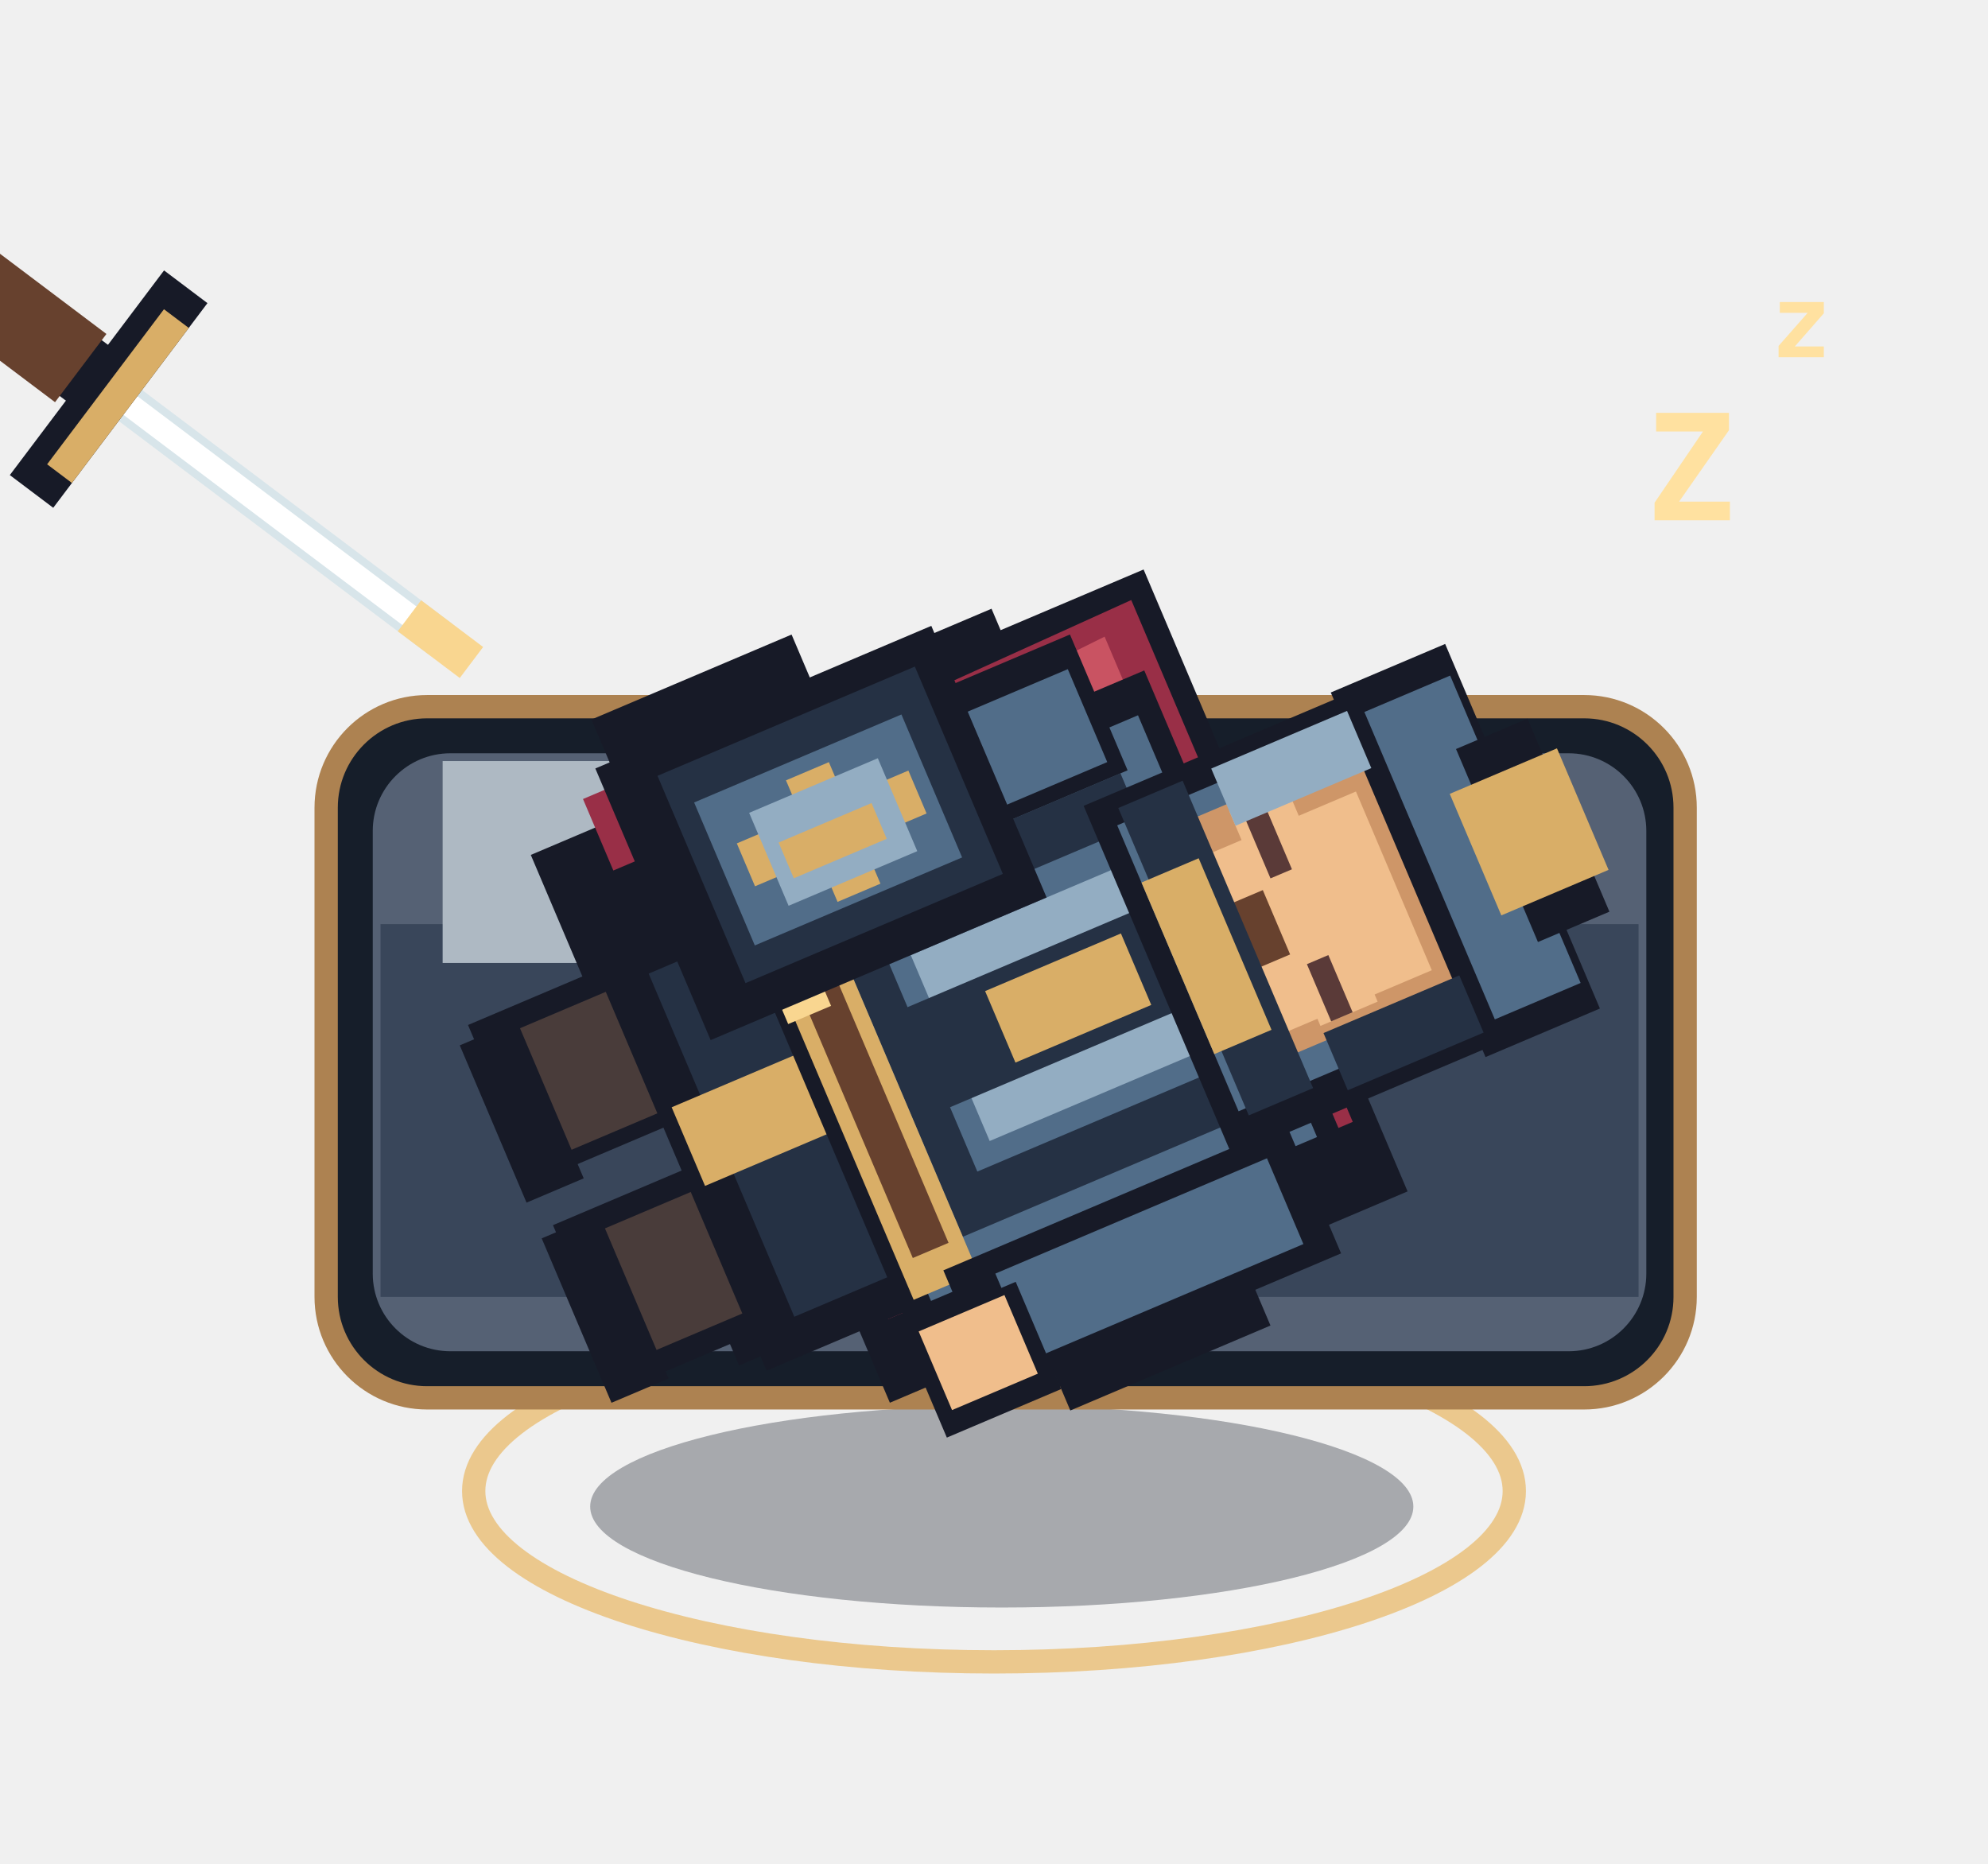
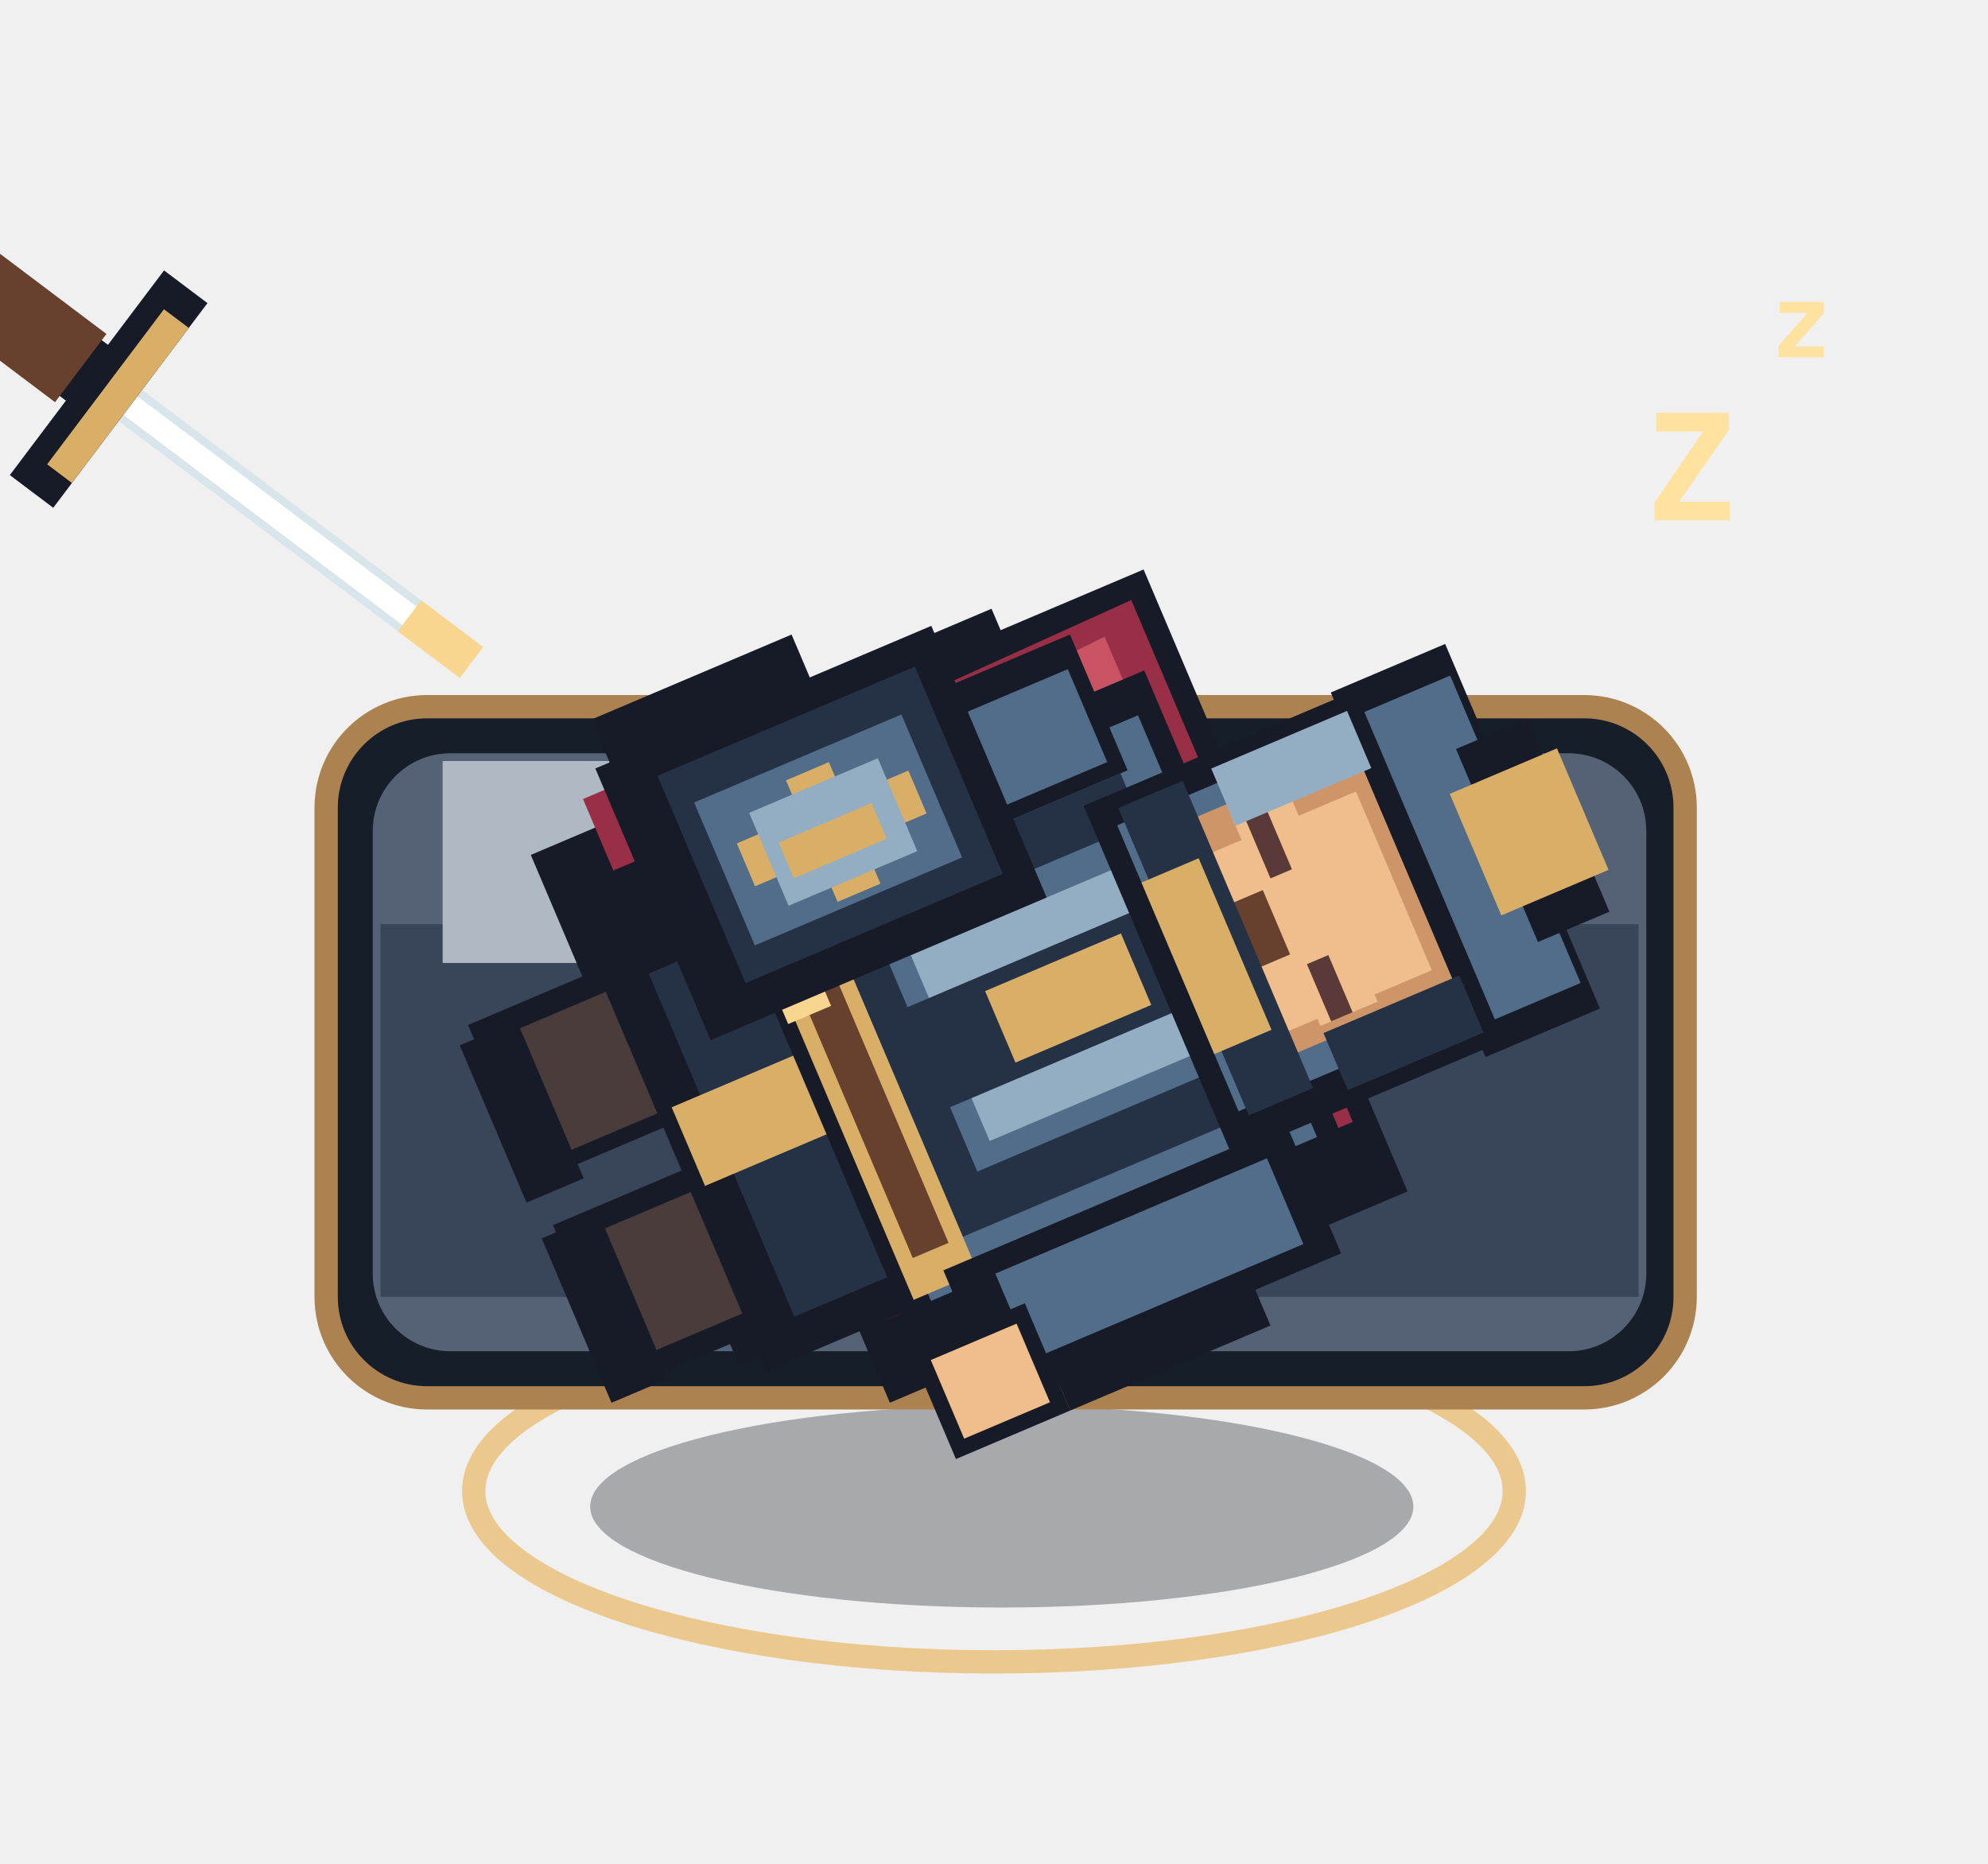
<svg xmlns="http://www.w3.org/2000/svg" viewBox="0 0 256 240" role="img" aria-labelledby="title description">
  <style>
  .body{animation:gridborn-sleep-breathe 4.8s ease-in-out infinite}
  .cape{animation:gridborn-sleep-cloak 4.8s ease-in-out infinite}
  .sword{transform-origin:176px 145px;transform:rotate(60deg)}
  .sleep-letters{animation:gridborn-sleep-z 4.8s ease-out infinite}
  @keyframes gridborn-sleep-breathe{
   0%,100%{transform:translateY(0)}
   50%{transform:translateY(3px)}
  }
  @keyframes gridborn-sleep-cloak{
   0%,100%{transform:translateX(0)}
   50%{transform:translateX(-3px)}
  }
  @keyframes gridborn-sleep-z{
   0%,100%{opacity:.16;transform:translateY(7px)}
   50%{opacity:1;transform:translateY(-6px)}
  }
  @media(prefers-reduced-motion:reduce){
   .body,.cape,.sleep-letters{animation:none!important}
  }
</style>
  <ellipse cx="129" cy="194" rx="53" ry="13" fill="#080f1c" opacity=".32" />
  <ellipse cx="128" cy="192" rx="67" ry="22" fill="none" stroke="#e9b967" stroke-width="3" opacity=".72" />
  <rect x="42" y="91" width="175" height="89" rx="13" fill="#161e2a" stroke="#ad8251" stroke-width="3" />
  <rect x="48" y="97" width="164" height="77" rx="10" fill="#556174" />
  <path d="M49 119h162v48H49z" fill="#39465a" />
  <path d="M57 98h56v26H57z" fill="#aeb9c3" />
  <g class="sleep-pose" transform="rotate(67 128 138) translate(-3 8)">
    <g class="body">
      <g class="cape">
        <path d="M79 87h87v23h9v28h-10v21h-12v16h-13v-13h-40v12H82v-14H69v-28h7v-25h3z" fill="#171a27" />
        <path d="M82 90h73v21h8v22h-8v22h-15v10h-29v-9H88v9H78v-34h5z" fill="#992f47" />
        <path d="M85 95h11v51h-8z M139 99h12v44h-10z" fill="#c95362" />
      </g>
      <rect x="99" y="165" width="22" height="25" fill="#171a27" />
      <rect x="127" y="164" width="23" height="26" fill="#171a27" />
      <rect x="102" y="166" width="17" height="20" fill="#493c3a" />
      <rect x="130" y="165" width="17" height="21" fill="#493c3a" />
      <rect x="101" y="184" width="22" height="8" fill="#171a27" />
      <rect x="128" y="184" width="23" height="8" fill="#171a27" />
      <rect x="96" y="147" width="59" height="25" fill="#171a27" />
      <rect x="102" y="148" width="48" height="18" fill="#253144" />
      <rect x="119" y="151" width="11" height="19" fill="#d9ae67" />
      <rect x="91" y="92" width="69" height="61" fill="#171a27" />
      <rect x="96" y="95" width="59" height="54" fill="#516d89" />
      <rect x="102" y="100" width="47" height="42" fill="#253144" />
      <rect x="109" y="104" width="33" height="33" fill="#516d89" />
      <rect x="113" y="105" width="7" height="29" fill="#93adc2" />
      <rect x="132" y="105" width="7" height="29" fill="#93adc2" />
      <rect x="119" y="105" width="14" height="33" fill="#253144" />
      <rect x="121" y="108" width="10" height="19" fill="#d9ae67" />
      <rect x="100" y="142" width="54" height="9" fill="#d9ae67" />
      <rect x="105" y="144" width="44" height="5" fill="#67412e" />
      <rect x="106" y="146" width="9" height="6" fill="#f9d690" />
      <rect x="83" y="99" width="19" height="53" fill="#171a27" />
      <rect x="87" y="101" width="13" height="46" fill="#516d89" />
      <rect x="75" y="115" width="38" height="47" fill="#171a27" />
      <rect x="79" y="119" width="29" height="36" fill="#253144" />
      <rect x="84" y="123" width="20" height="29" fill="#516d89" />
      <rect x="91" y="125" width="6" height="24" fill="#d9ae67" />
      <rect x="86" y="134" width="17" height="6" fill="#d9ae67" />
      <rect x="88" y="128" width="13" height="18" fill="#93adc2" />
      <rect x="93" y="131" width="5" height="13" fill="#d9ae67" />
      <rect x="152" y="98" width="18" height="48" fill="#171a27" />
      <rect x="155" y="102" width="12" height="38" fill="#516d89" />
-       <rect x="157" y="138" width="15" height="16" fill="#171a27" />
-       <rect x="158" y="140" width="11" height="12" fill="#f0be8c" />
+       <rect x="160" y="138" width="15" height="16" fill="#171a27" />
+       <rect x="162" y="140" width="11" height="12" fill="#f0be8c" />
      <rect x="104" y="58" width="49" height="48" fill="#171a27" />
      <rect x="108" y="63" width="40" height="40" fill="#516d89" />
      <rect x="111" y="65" width="33" height="32" fill="#ce9668" />
      <rect x="116" y="73" width="25" height="21" fill="#f0be8c" />
      <rect x="114" y="82" width="7" height="6" fill="#171a27" />
      <rect x="133" y="82" width="7" height="6" fill="#171a27" />
      <g class="eye" opacity="0">
        <rect x="117" y="83" width="3" height="3" fill="#f9d690" />
        <rect x="136" y="83" width="3" height="3" fill="#f9d690" />
      </g>
      <rect x="112" y="81" width="30" height="8" fill="#f0be8c" />
      <path d="M113 86h9m12 0h8" stroke="#5a3a38" stroke-width="3" />
      <rect x="123" y="89" width="9" height="5" fill="#67412e" />
      <rect x="103" y="55" width="51" height="16" fill="#171a27" />
      <rect x="107" y="56" width="43" height="12" fill="#516d89" />
      <rect x="116" y="49" width="27" height="10" fill="#171a27" />
      <rect x="121" y="47" width="17" height="15" fill="#d9ae67" />
      <rect x="106" y="70" width="8" height="19" fill="#93adc2" />
      <rect x="143" y="70" width="8" height="19" fill="#253144" />
      <rect x="106" y="93" width="43" height="9" fill="#253144" />
      <rect x="116" y="95" width="24" height="8" fill="#d9ae67" />
      <g class="sword">
        <path d="M172 150h9v-57h-9z" fill="#171a27" />
        <path d="M174 96h5V42h-5z" fill="#d8e5ea" />
        <path d="M175 45h3v48h-3z" fill="#ffffff" />
        <path d="M174 37h5v10h-5z" fill="#f9d690" />
        <path d="M160 92h33v7h-33z" fill="#171a27" />
        <path d="M164 92h25v4h-25z" fill="#d9ae67" />
        <path d="M171 100h11v43h-11z" fill="#67412e" />
        <path d="M170 141h13v8h-13z" fill="#d9ae67" />
      </g>
    </g>
  </g>
  <g class="sleep-letters" fill="#ffe1a0" font-family="monospace" font-weight="bold" font-size="19">
    <text x="212" y="67">Z</text>
    <text x="228" y="46" font-size="13">z</text>
  </g>
</svg>
